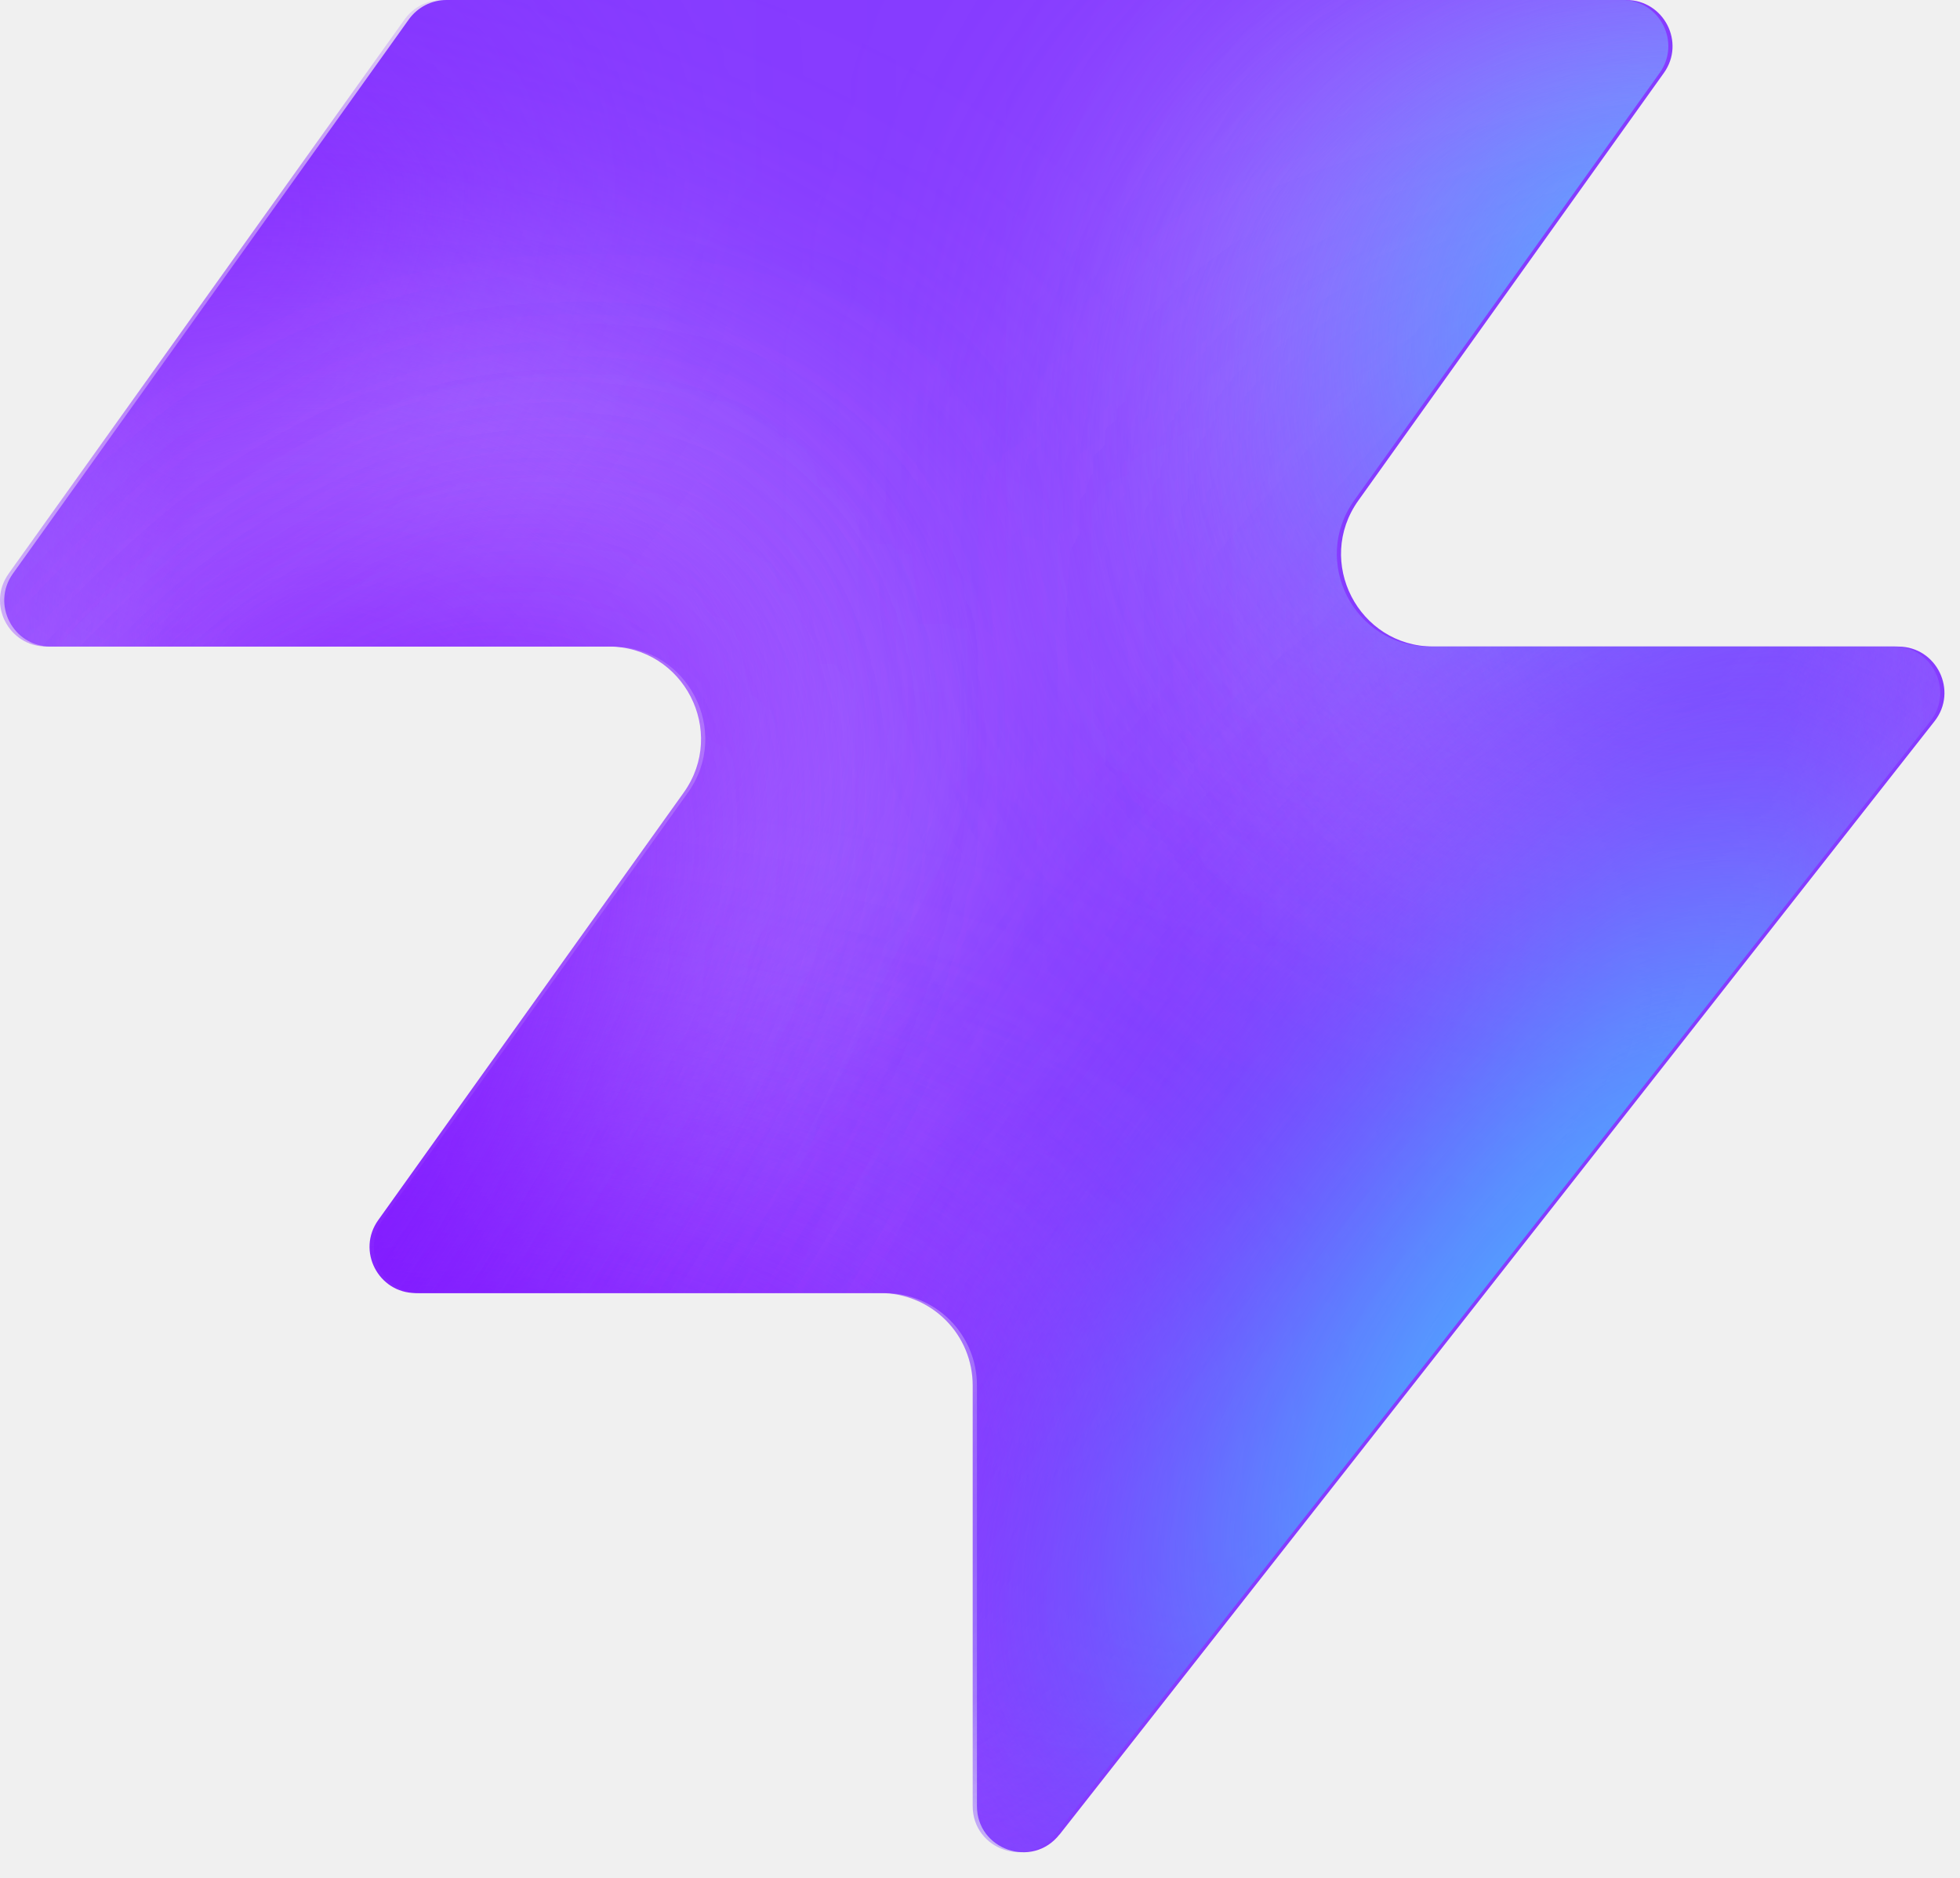
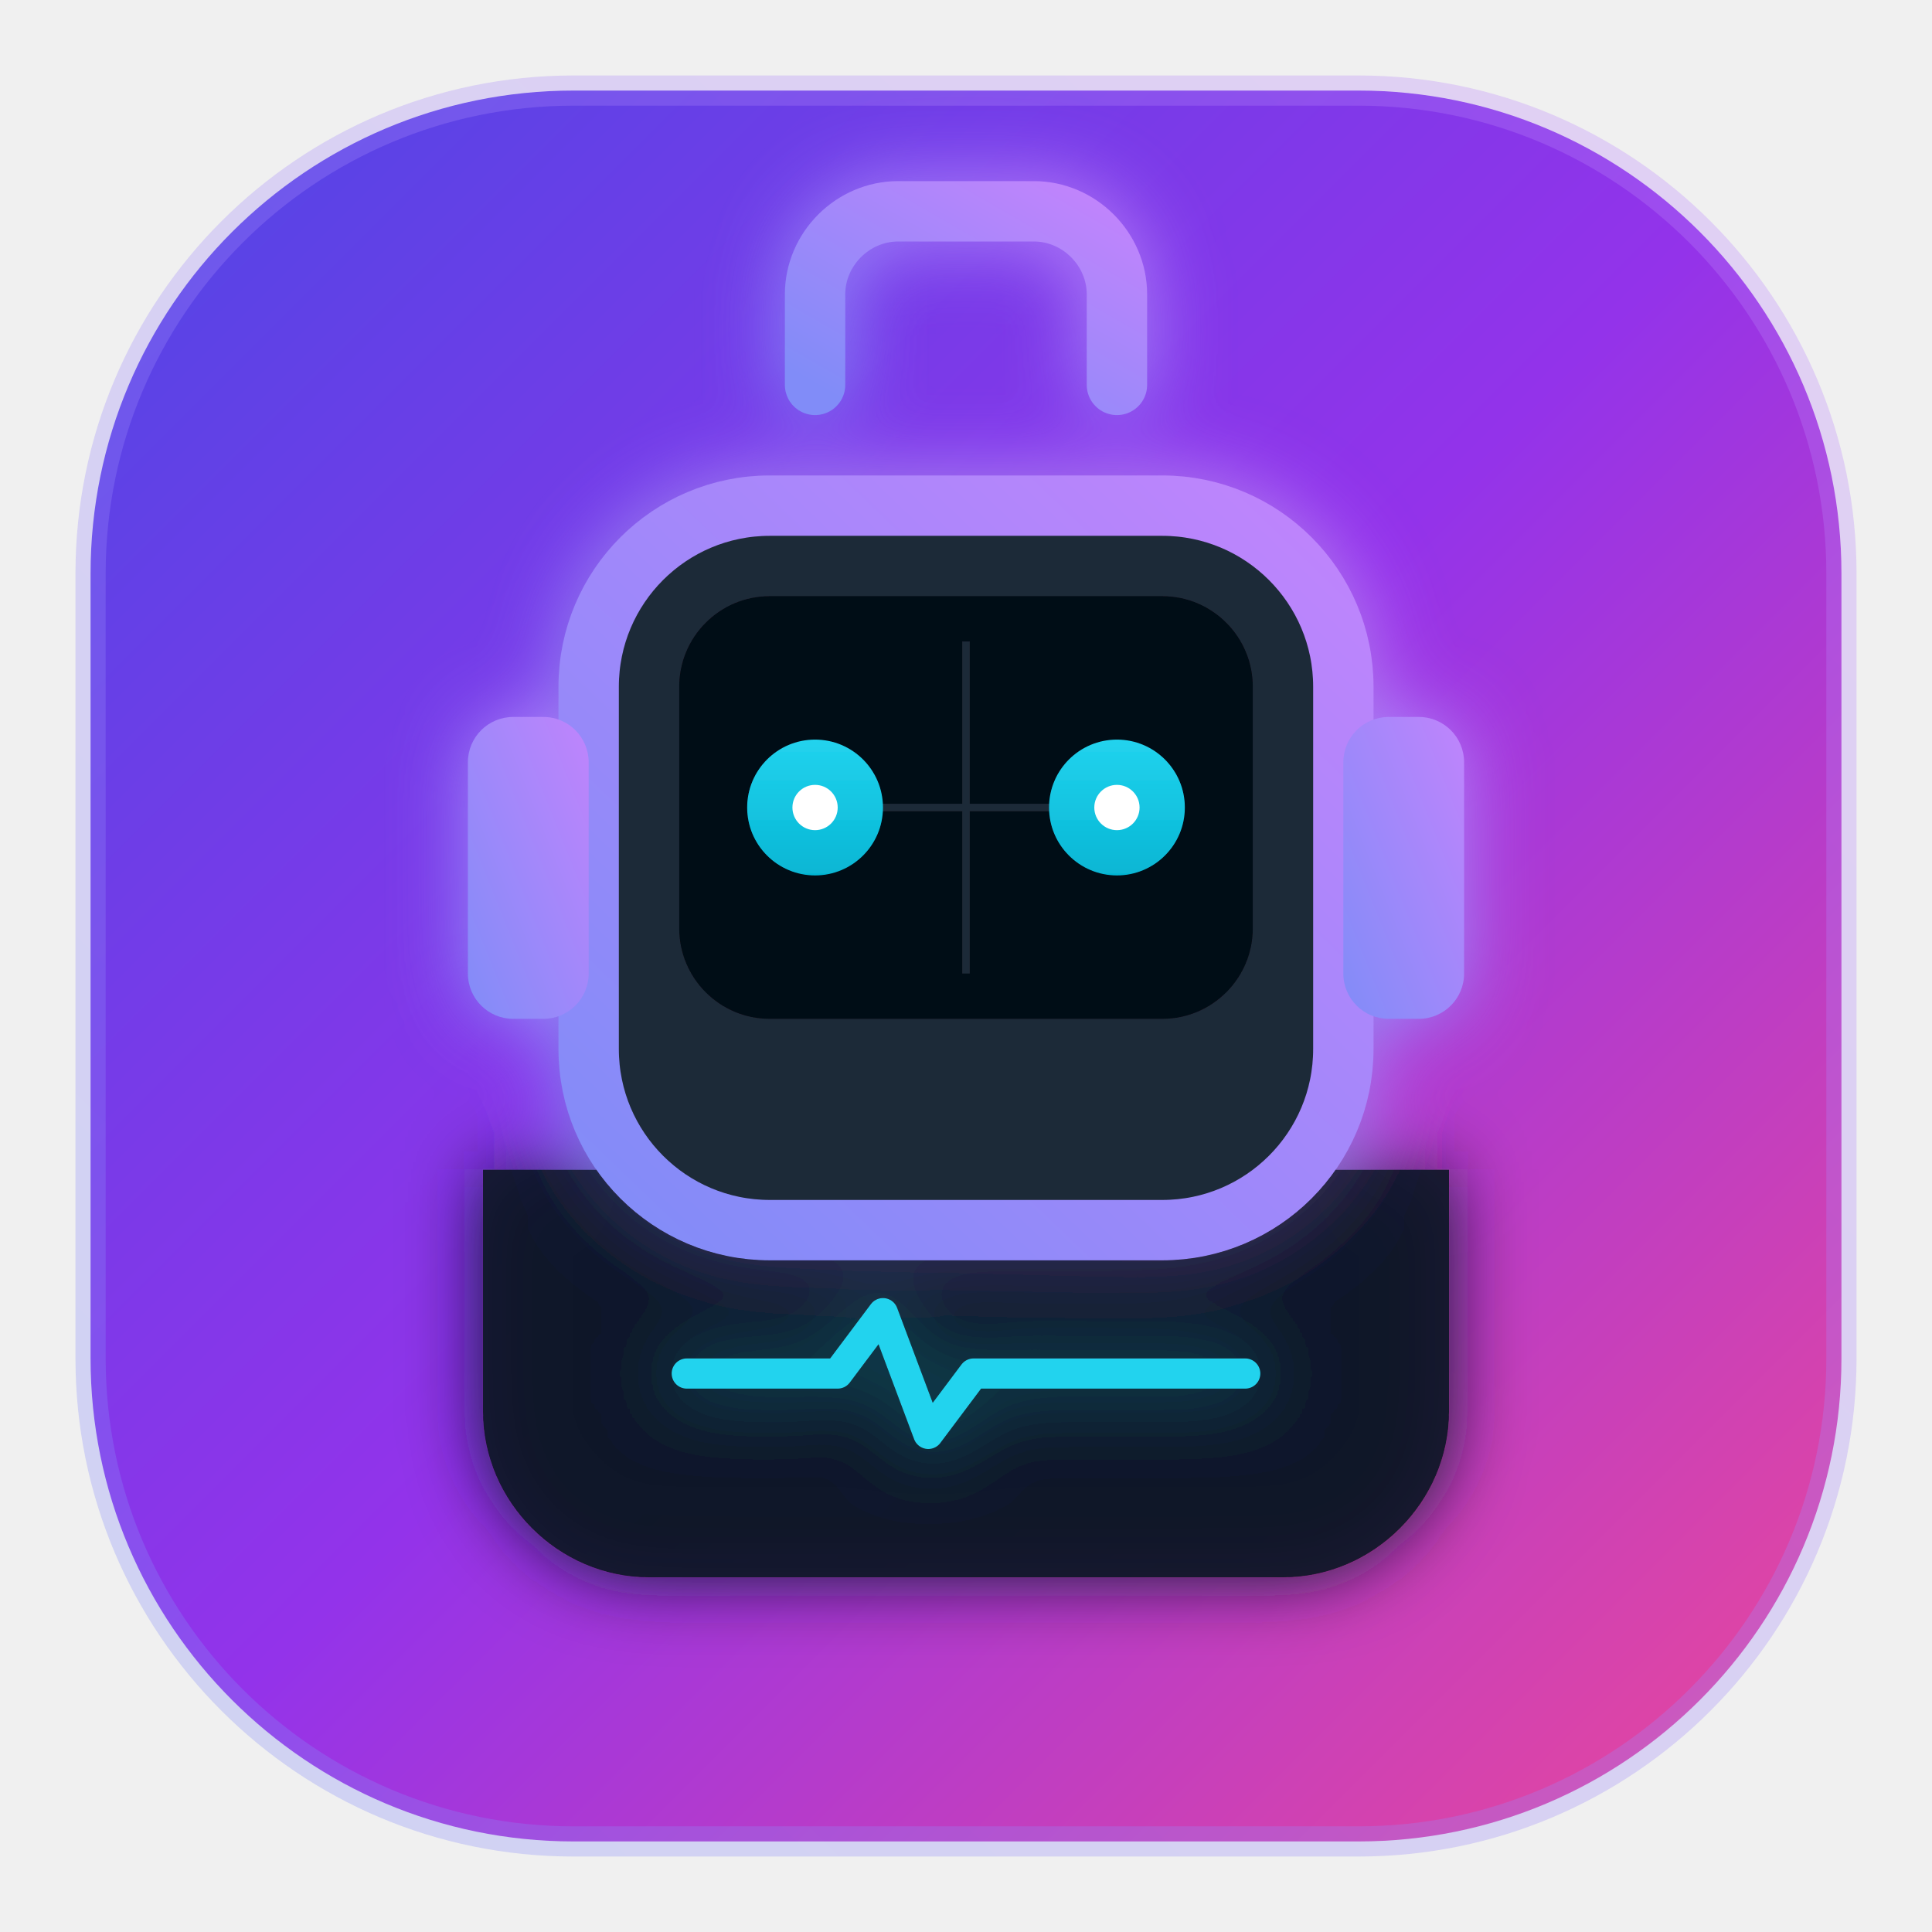
- <svg xmlns="http://www.w3.org/2000/svg" width="48" height="46" fill="none" viewBox="0 0 48 46">
-   <path fill="#863bff" d="M25.946 44.938c-.664.845-2.021.375-2.021-.698V33.937a2.26 2.26 0 0 0-2.262-2.262H10.287c-.92 0-1.456-1.04-.92-1.788l7.48-10.471c1.07-1.497 0-3.578-1.842-3.578H1.237c-.92 0-1.456-1.04-.92-1.788L10.013.474c.214-.297.556-.474.92-.474h28.894c.92 0 1.456 1.04.92 1.788l-7.48 10.471c-1.07 1.498 0 3.579 1.842 3.579h11.377c.943 0 1.473 1.088.89 1.83L25.947 44.94z" style="fill:#863bff;fill:color(display-p3 .525 .23 1);fill-opacity:1" />
-   <mask id="a" width="48" height="46" x="0" y="0" maskUnits="userSpaceOnUse" style="mask-type:alpha">
-     <path fill="#000" d="M25.842 44.938c-.664.844-2.021.375-2.021-.698V33.937a2.26 2.26 0 0 0-2.262-2.262H10.183c-.92 0-1.456-1.04-.92-1.788l7.48-10.471c1.07-1.498 0-3.579-1.842-3.579H1.133c-.92 0-1.456-1.04-.92-1.787L9.91.473c.214-.297.556-.474.92-.474h28.894c.92 0 1.456 1.04.92 1.788l-7.48 10.471c-1.07 1.498 0 3.578 1.842 3.578h11.377c.943 0 1.473 1.088.89 1.832L25.843 44.94z" style="fill:#000;fill-opacity:1" />
-   </mask>
-   <g mask="url(#a)">
-     <g filter="url(#b)">
-       <ellipse cx="5.508" cy="14.704" fill="#ede6ff" rx="5.508" ry="14.704" style="fill:#ede6ff;fill:color(display-p3 .927 .903 1);fill-opacity:1" transform="matrix(.00324 1 1 -.00324 -4.47 31.516)" />
-     </g>
-     <g filter="url(#c)">
-       <ellipse cx="10.399" cy="29.851" fill="#ede6ff" rx="10.399" ry="29.851" style="fill:#ede6ff;fill:color(display-p3 .927 .903 1);fill-opacity:1" transform="matrix(.00324 1 1 -.00324 -39.328 7.883)" />
-     </g>
-     <g filter="url(#d)">
-       <ellipse cx="5.508" cy="30.487" fill="#7e14ff" rx="5.508" ry="30.487" style="fill:#7e14ff;fill:color(display-p3 .492 .077 1);fill-opacity:1" transform="rotate(89.814 -25.913 -14.639)scale(1 -1)" />
-     </g>
-     <g filter="url(#e)">
-       <ellipse cx="5.508" cy="30.599" fill="#7e14ff" rx="5.508" ry="30.599" style="fill:#7e14ff;fill:color(display-p3 .492 .077 1);fill-opacity:1" transform="rotate(89.814 -32.644 -3.334)scale(1 -1)" />
-     </g>
-     <g filter="url(#f)">
-       <ellipse cx="5.508" cy="30.599" fill="#7e14ff" rx="5.508" ry="30.599" style="fill:#7e14ff;fill:color(display-p3 .492 .077 1);fill-opacity:1" transform="matrix(.00324 1 1 -.00324 -34.34 30.47)" />
-     </g>
-     <g filter="url(#g)">
-       <ellipse cx="14.072" cy="22.078" fill="#ede6ff" rx="14.072" ry="22.078" style="fill:#ede6ff;fill:color(display-p3 .927 .903 1);fill-opacity:1" transform="rotate(93.35 24.506 48.493)scale(-1 1)" />
-     </g>
-     <g filter="url(#h)">
-       <ellipse cx="3.47" cy="21.501" fill="#7e14ff" rx="3.47" ry="21.501" style="fill:#7e14ff;fill:color(display-p3 .492 .077 1);fill-opacity:1" transform="rotate(89.009 28.708 47.59)scale(-1 1)" />
-     </g>
-     <g filter="url(#i)">
-       <ellipse cx="3.47" cy="21.501" fill="#7e14ff" rx="3.47" ry="21.501" style="fill:#7e14ff;fill:color(display-p3 .492 .077 1);fill-opacity:1" transform="rotate(89.009 28.708 47.59)scale(-1 1)" />
-     </g>
-     <g filter="url(#j)">
-       <ellipse cx=".387" cy="8.972" fill="#7e14ff" rx="4.407" ry="29.108" style="fill:#7e14ff;fill:color(display-p3 .492 .077 1);fill-opacity:1" transform="rotate(39.51 .387 8.972)" />
-     </g>
-     <g filter="url(#k)">
-       <ellipse cx="47.523" cy="-6.092" fill="#7e14ff" rx="4.407" ry="29.108" style="fill:#7e14ff;fill:color(display-p3 .492 .077 1);fill-opacity:1" transform="rotate(37.892 47.523 -6.092)" />
-     </g>
-     <g filter="url(#l)">
-       <ellipse cx="41.412" cy="6.333" fill="#47bfff" rx="5.971" ry="9.665" style="fill:#47bfff;fill:color(display-p3 .28 .748 1);fill-opacity:1" transform="rotate(37.892 41.412 6.333)" />
-     </g>
-     <g filter="url(#m)">
-       <ellipse cx="-1.879" cy="38.332" fill="#7e14ff" rx="4.407" ry="29.108" style="fill:#7e14ff;fill:color(display-p3 .492 .077 1);fill-opacity:1" transform="rotate(37.892 -1.88 38.332)" />
-     </g>
-     <g filter="url(#n)">
-       <ellipse cx="-1.879" cy="38.332" fill="#7e14ff" rx="4.407" ry="29.108" style="fill:#7e14ff;fill:color(display-p3 .492 .077 1);fill-opacity:1" transform="rotate(37.892 -1.88 38.332)" />
-     </g>
-     <g filter="url(#o)">
-       <ellipse cx="35.651" cy="29.907" fill="#7e14ff" rx="4.407" ry="29.108" style="fill:#7e14ff;fill:color(display-p3 .492 .077 1);fill-opacity:1" transform="rotate(37.892 35.651 29.907)" />
-     </g>
-     <g filter="url(#p)">
-       <ellipse cx="38.418" cy="32.4" fill="#47bfff" rx="5.971" ry="15.297" style="fill:#47bfff;fill:color(display-p3 .28 .748 1);fill-opacity:1" transform="rotate(37.892 38.418 32.4)" />
-     </g>
-   </g>
+ <svg xmlns="http://www.w3.org/2000/svg" viewBox="0 0 512 512" width="100%" height="100%">
  <defs>
-     <filter id="b" width="60.045" height="41.654" x="-19.77" y="16.149" color-interpolation-filters="sRGB" filterUnits="userSpaceOnUse">
-       <feFlood flood-opacity="0" result="BackgroundImageFix" />
-       <feBlend in="SourceGraphic" in2="BackgroundImageFix" result="shape" />
-       <feGaussianBlur result="effect1_foregroundBlur_2002_17158" stdDeviation="7.659" />
-     </filter>
-     <filter id="c" width="90.34" height="51.437" x="-54.613" y="-7.533" color-interpolation-filters="sRGB" filterUnits="userSpaceOnUse">
-       <feFlood flood-opacity="0" result="BackgroundImageFix" />
-       <feBlend in="SourceGraphic" in2="BackgroundImageFix" result="shape" />
-       <feGaussianBlur result="effect1_foregroundBlur_2002_17158" stdDeviation="7.659" />
-     </filter>
-     <filter id="d" width="79.355" height="29.4" x="-49.64" y="2.03" color-interpolation-filters="sRGB" filterUnits="userSpaceOnUse">
-       <feFlood flood-opacity="0" result="BackgroundImageFix" />
-       <feBlend in="SourceGraphic" in2="BackgroundImageFix" result="shape" />
-       <feGaussianBlur result="effect1_foregroundBlur_2002_17158" stdDeviation="4.596" />
-     </filter>
-     <filter id="e" width="79.579" height="29.4" x="-45.045" y="20.029" color-interpolation-filters="sRGB" filterUnits="userSpaceOnUse">
-       <feFlood flood-opacity="0" result="BackgroundImageFix" />
-       <feBlend in="SourceGraphic" in2="BackgroundImageFix" result="shape" />
-       <feGaussianBlur result="effect1_foregroundBlur_2002_17158" stdDeviation="4.596" />
-     </filter>
-     <filter id="f" width="79.579" height="29.4" x="-43.513" y="21.178" color-interpolation-filters="sRGB" filterUnits="userSpaceOnUse">
-       <feFlood flood-opacity="0" result="BackgroundImageFix" />
-       <feBlend in="SourceGraphic" in2="BackgroundImageFix" result="shape" />
-       <feGaussianBlur result="effect1_foregroundBlur_2002_17158" stdDeviation="4.596" />
-     </filter>
-     <filter id="g" width="74.749" height="58.852" x="15.756" y="-17.901" color-interpolation-filters="sRGB" filterUnits="userSpaceOnUse">
-       <feFlood flood-opacity="0" result="BackgroundImageFix" />
-       <feBlend in="SourceGraphic" in2="BackgroundImageFix" result="shape" />
-       <feGaussianBlur result="effect1_foregroundBlur_2002_17158" stdDeviation="7.659" />
-     </filter>
-     <filter id="h" width="61.377" height="25.362" x="23.548" y="2.284" color-interpolation-filters="sRGB" filterUnits="userSpaceOnUse">
-       <feFlood flood-opacity="0" result="BackgroundImageFix" />
-       <feBlend in="SourceGraphic" in2="BackgroundImageFix" result="shape" />
-       <feGaussianBlur result="effect1_foregroundBlur_2002_17158" stdDeviation="4.596" />
-     </filter>
-     <filter id="i" width="61.377" height="25.362" x="23.548" y="2.284" color-interpolation-filters="sRGB" filterUnits="userSpaceOnUse">
-       <feFlood flood-opacity="0" result="BackgroundImageFix" />
-       <feBlend in="SourceGraphic" in2="BackgroundImageFix" result="shape" />
-       <feGaussianBlur result="effect1_foregroundBlur_2002_17158" stdDeviation="4.596" />
-     </filter>
-     <filter id="j" width="56.045" height="63.649" x="-27.636" y="-22.853" color-interpolation-filters="sRGB" filterUnits="userSpaceOnUse">
-       <feFlood flood-opacity="0" result="BackgroundImageFix" />
-       <feBlend in="SourceGraphic" in2="BackgroundImageFix" result="shape" />
-       <feGaussianBlur result="effect1_foregroundBlur_2002_17158" stdDeviation="4.596" />
-     </filter>
-     <filter id="k" width="54.814" height="64.646" x="20.116" y="-38.415" color-interpolation-filters="sRGB" filterUnits="userSpaceOnUse">
-       <feFlood flood-opacity="0" result="BackgroundImageFix" />
-       <feBlend in="SourceGraphic" in2="BackgroundImageFix" result="shape" />
-       <feGaussianBlur result="effect1_foregroundBlur_2002_17158" stdDeviation="4.596" />
-     </filter>
-     <filter id="l" width="33.541" height="35.313" x="24.641" y="-11.323" color-interpolation-filters="sRGB" filterUnits="userSpaceOnUse">
-       <feFlood flood-opacity="0" result="BackgroundImageFix" />
-       <feBlend in="SourceGraphic" in2="BackgroundImageFix" result="shape" />
-       <feGaussianBlur result="effect1_foregroundBlur_2002_17158" stdDeviation="4.596" />
-     </filter>
-     <filter id="m" width="54.814" height="64.646" x="-29.286" y="6.009" color-interpolation-filters="sRGB" filterUnits="userSpaceOnUse">
-       <feFlood flood-opacity="0" result="BackgroundImageFix" />
-       <feBlend in="SourceGraphic" in2="BackgroundImageFix" result="shape" />
-       <feGaussianBlur result="effect1_foregroundBlur_2002_17158" stdDeviation="4.596" />
-     </filter>
-     <filter id="n" width="54.814" height="64.646" x="-29.286" y="6.009" color-interpolation-filters="sRGB" filterUnits="userSpaceOnUse">
-       <feFlood flood-opacity="0" result="BackgroundImageFix" />
-       <feBlend in="SourceGraphic" in2="BackgroundImageFix" result="shape" />
-       <feGaussianBlur result="effect1_foregroundBlur_2002_17158" stdDeviation="4.596" />
-     </filter>
-     <filter id="o" width="54.814" height="64.646" x="8.244" y="-2.416" color-interpolation-filters="sRGB" filterUnits="userSpaceOnUse">
-       <feFlood flood-opacity="0" result="BackgroundImageFix" />
-       <feBlend in="SourceGraphic" in2="BackgroundImageFix" result="shape" />
-       <feGaussianBlur result="effect1_foregroundBlur_2002_17158" stdDeviation="4.596" />
-     </filter>
-     <filter id="p" width="39.409" height="43.623" x="18.713" y="10.588" color-interpolation-filters="sRGB" filterUnits="userSpaceOnUse">
-       <feFlood flood-opacity="0" result="BackgroundImageFix" />
-       <feBlend in="SourceGraphic" in2="BackgroundImageFix" result="shape" />
-       <feGaussianBlur result="effect1_foregroundBlur_2002_17158" stdDeviation="4.596" />
+     <linearGradient id="bgGrad" x1="0%" y1="0%" x2="100%" y2="100%">
+       <stop offset="0%" stop-color="#4f46e5" />
+       <stop offset="50%" stop-color="#9333ea" />
+       <stop offset="100%" stop-color="#ec4899" />
+     </linearGradient>
+     <linearGradient id="cyberGrad" x1="0%" y1="100%" x2="100%" y2="0%">
+       <stop offset="0%" stop-color="#818cf8" />
+       <stop offset="100%" stop-color="#c084fc" />
+     </linearGradient>
+     <linearGradient id="glowGrad" x1="0%" y1="0%" x2="0%" y2="100%">
+       <stop offset="0%" stop-color="#22d3ee" />
+       <stop offset="100%" stop-color="#06b6d4" />
+     </linearGradient>
+     <filter id="glow" x="-20%" y="-20%" width="140%" height="140%">
+       <feGaussianBlur stdDeviation="10" result="blur" />
+       <feComposite in="SourceGraphic" in2="blur" operator="over" />
    </filter>
  </defs>
+   <rect x="24" y="24" width="464" height="464" rx="128" fill="url(#bgGrad)" />
+   <rect x="24" y="24" width="464" height="464" rx="128" fill="none" stroke="url(#cyberGrad)" stroke-width="8" stroke-opacity="0.3" />
+   <g filter="url(#glow)">
+     <path d="M128 310 L128 374 C128 398 148 418 172 418 L340 418 C364 418 384 398 384 374 L384 310 Z" fill="#111827" opacity="0.9" />
+     <path d="M216 102 L216 78 C216 66 226 56 238 56 L274 56 C286 56 296 66 296 78 L296 102" fill="none" stroke="url(#cyberGrad)" stroke-width="16" stroke-linecap="round" />
+     <rect x="156" y="134" width="200" height="192" rx="48" fill="#1f2937" stroke="url(#cyberGrad)" stroke-width="16" />
+     <rect x="124" y="190" width="32" height="80" rx="12" fill="url(#cyberGrad)" />
+     <rect x="356" y="190" width="32" height="80" rx="12" fill="url(#cyberGrad)" />
+     <rect x="180" y="158" width="152" height="112" rx="24" fill="#030712" />
+     <line x1="200" y1="214" x2="312" y2="214" stroke="#1f2937" stroke-width="2" />
+     <line x1="256" y1="170" x2="256" y2="258" stroke="#1f2937" stroke-width="2" />
+     <circle cx="216" cy="214" r="18" fill="url(#glowGrad)" />
+     <circle cx="216" cy="214" r="6" fill="#ffffff" />
+     <circle cx="296" cy="214" r="18" fill="url(#glowGrad)" />
+     <circle cx="296" cy="214" r="6" fill="#ffffff" />
+     <path d="M182 364 L222 364 L234 348 L246 380 L258 364 L330 364" fill="none" stroke="#22d3ee" stroke-width="8" stroke-linecap="round" stroke-linejoin="round" />
+   </g>
</svg>
